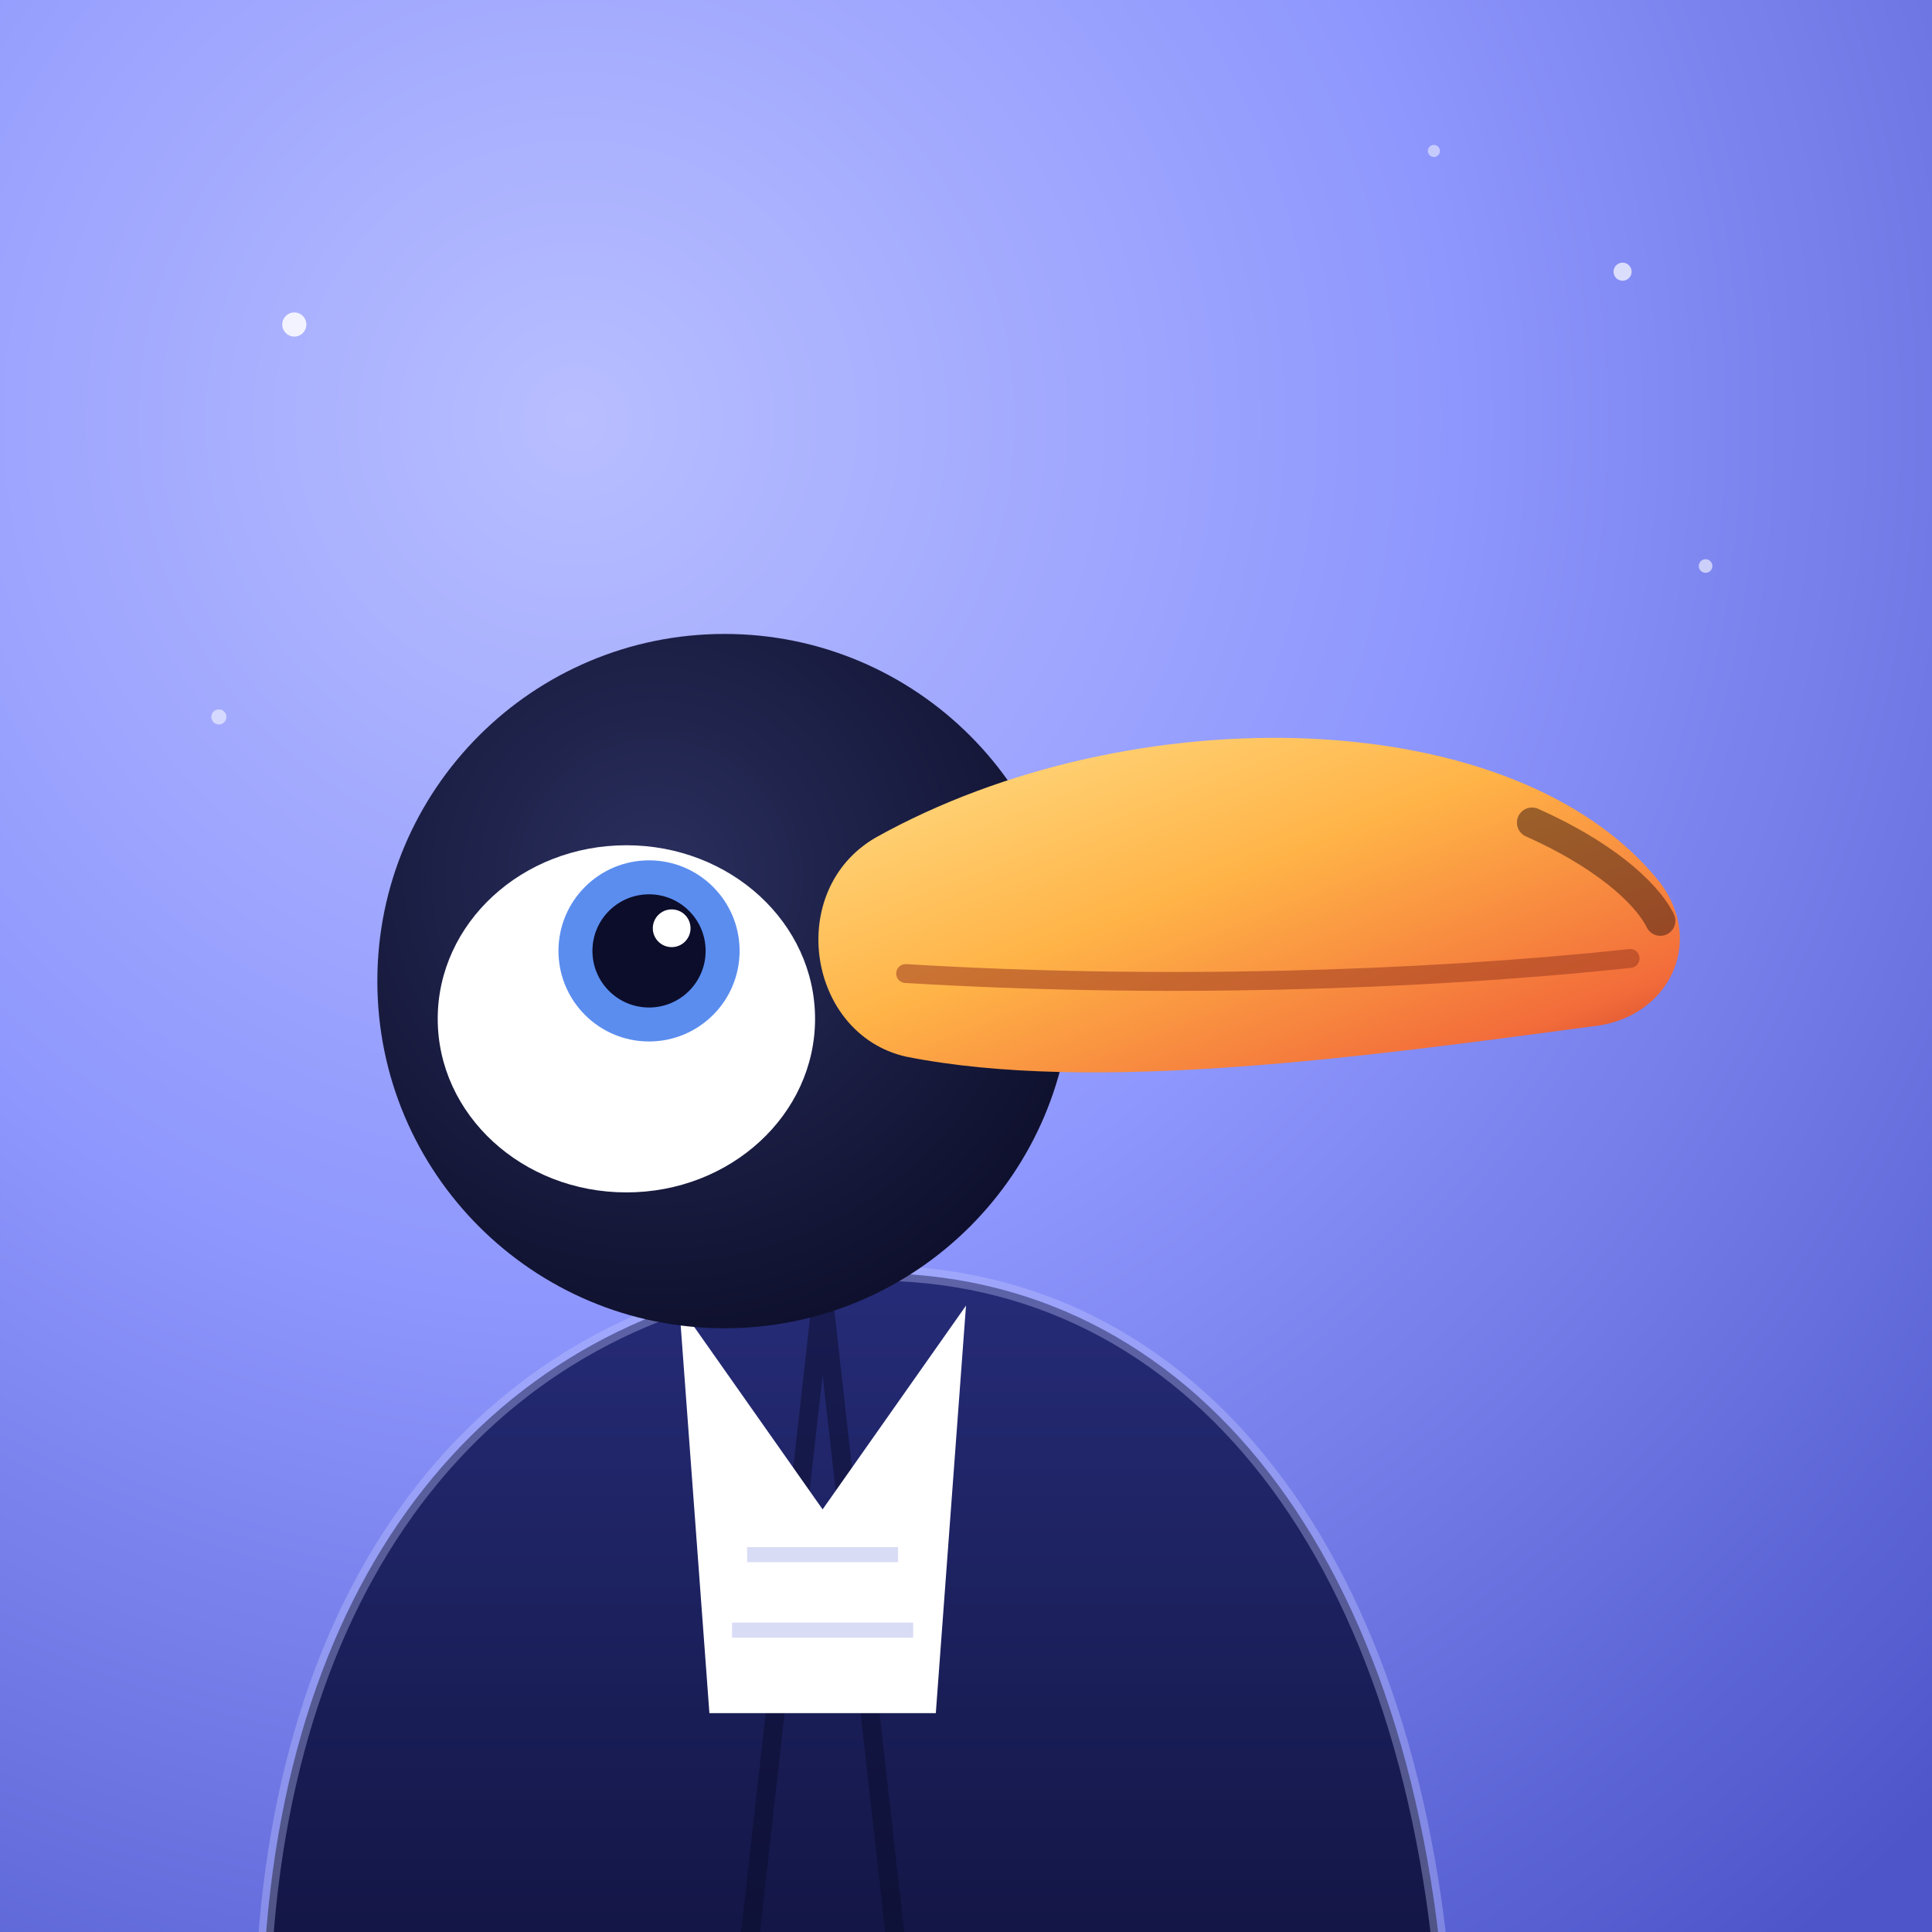
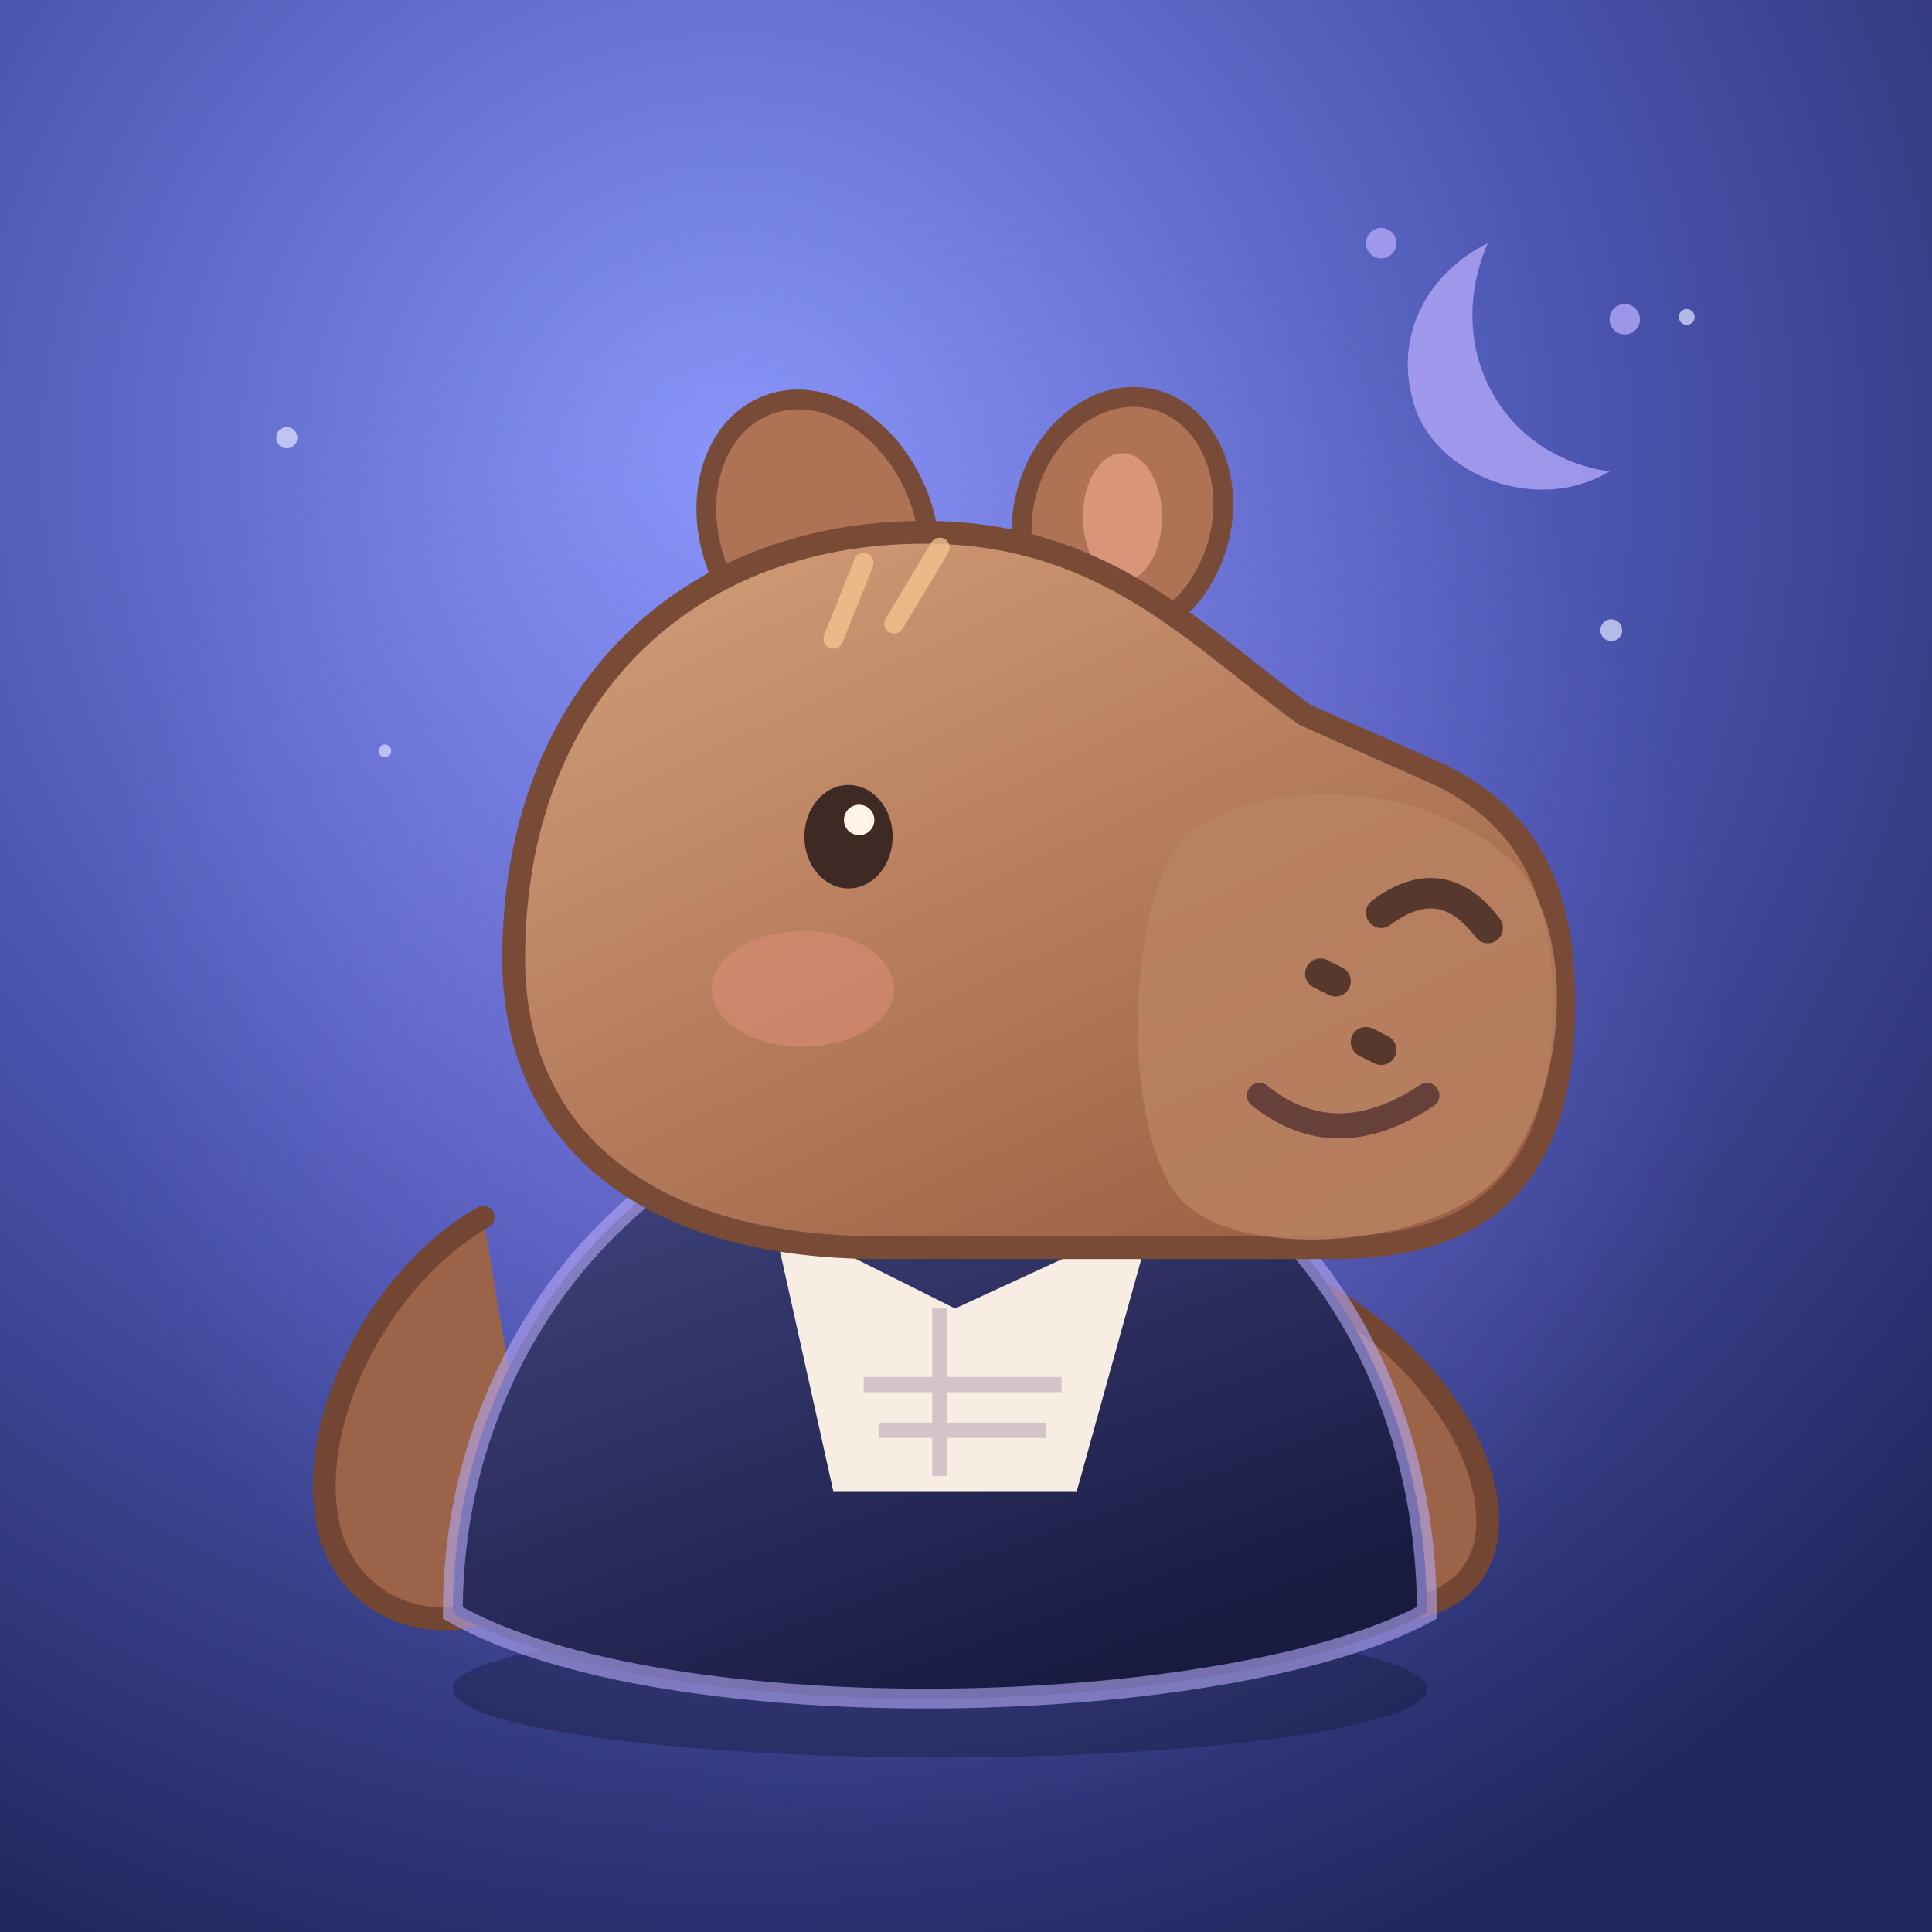
- <svg xmlns="http://www.w3.org/2000/svg" viewBox="0 0 512 512">
+ <svg xmlns="http://www.w3.org/2000/svg" viewBox="0 0 512 512" width="512" height="512">
  <defs>
-     <radialGradient id="bg" cx=".3" cy=".22" r="1">
-       <stop offset="0" stop-color="#b8beff" />
-       <stop offset=".45" stop-color="#8e97fd" />
-       <stop offset="1" stop-color="#4d55c9" />
-     </radialGradient>
-     <linearGradient id="beak" x1="0" y1="0" x2="1" y2="1">
-       <stop offset="0" stop-color="#ffe08a" />
-       <stop offset=".45" stop-color="#ffb347" />
-       <stop offset=".85" stop-color="#f26b3a" />
-       <stop offset="1" stop-color="#c8402a" />
-     </linearGradient>
-     <linearGradient id="toga" x1="0" y1="0" x2="0" y2="1">
-       <stop offset="0" stop-color="#262c78" />
-       <stop offset="1" stop-color="#121543" />
-     </linearGradient>
-     <radialGradient id="head" cx=".4" cy=".35" r=".7">
-       <stop offset="0" stop-color="#2a2f5e" />
-       <stop offset="1" stop-color="#0d0f2b" />
+     <radialGradient id="bg" cx=".38" cy=".24" r=".83">
+       <stop stop-color="#8796f8" />
+       <stop offset=".52" stop-color="#4c56b2" />
+       <stop offset="1" stop-color="#21275e" />
    </radialGradient>
  </defs>
  <rect width="512" height="512" fill="url(#bg)" />
-   <g fill="#fff">
-     <circle cx="78" cy="86" r="3.2" opacity=".85" />
-     <circle cx="430" cy="72" r="2.4" opacity=".7" />
-     <circle cx="452" cy="150" r="1.8" opacity=".6" />
-     <circle cx="58" cy="190" r="2" opacity=".55" />
-     <circle cx="380" cy="40" r="1.6" opacity=".5" />
+   <g fill="#e2e7ff" opacity=".7">
+     <circle cx="76" cy="116" r="2.8" />
+     <circle cx="447" cy="84" r="2.1" />
+     <circle cx="427" cy="167" r="2.9" />
+     <circle cx="102" cy="199" r="1.7" />
  </g>
-   <g transform="translate(-34 8)">
-     <path d="M104 512 C110 404 168 338 252 330 C340 322 404 392 416 512 Z" fill="url(#toga)" />
-     <path d="M104 512 C110 404 168 338 252 330 C340 322 404 392 416 512" fill="none" stroke="#c3c8ff" stroke-opacity=".35" stroke-width="4" />
-     <path d="M252 334 L232 512 M252 334 L272 512" stroke="#0b0d2a" stroke-opacity=".5" stroke-width="5" />
-     <path d="M214 338 L252 392 L290 338 L282 446 L222 446 Z" fill="#fff" />
-     <path d="M232 404 h40 M228 424 h48" stroke="#d9dcf5" stroke-width="4" />
-     <circle cx="226" cy="252" r="92" fill="url(#head)" />
-     <ellipse cx="200" cy="262" rx="50" ry="46" fill="#fff" />
-     <circle cx="206" cy="244" r="24" fill="#5b8def" />
-     <circle cx="206" cy="244" r="15" fill="#0b0d2a" />
-     <circle cx="212" cy="238" r="5" fill="#fff" />
-     <path d="M266 214 C334 176 436 178 474 226 C486 242 476 262 456 264 C396 272 324 282 274 272 C248 266 242 228 266 214 Z" fill="url(#beak)" />
-     <path d="M274 250 C340 254 410 252 466 246" fill="none" stroke="#9c3a1f" stroke-opacity=".55" stroke-width="5" stroke-linecap="round" />
-     <path d="M440 210 C458 218 470 228 474 236" fill="none" stroke="#3a1a10" stroke-opacity=".5" stroke-width="8" stroke-linecap="round" />
+   <g transform="translate(-1 12) scale(4.033333)">
+     <defs>
+       <radialGradient id="capivara-icon-halo">
+         <stop stop-color="#9b8bff" stop-opacity=".38" />
+         <stop offset="1" stop-color="#9b8bff" stop-opacity="0" />
+       </radialGradient>
+       <linearGradient id="capivara-icon-fur" x2=".7" y2="1">
+         <stop stop-color="#d5a07b" />
+         <stop offset="1" stop-color="#9d6246" />
+       </linearGradient>
+       <linearGradient id="capivara-icon-robe" x2=".6" y2="1">
+         <stop stop-color="#454783" />
+         <stop offset="1" stop-color="#171b40" />
+       </linearGradient>
+     </defs>
+     <circle cx="60" cy="64" r="54" fill="url(#capivara-icon-halo)" />
+     <g fill="#b5a8f7" opacity=".78">
+       <path d="M98 13c-3 7 1 14 8 15-5 3-12 0-13-5-1-4 1-8 5-10Z" />
+       <circle cx="91" cy="13" r="1" />
+       <circle cx="107" cy="18" r="1" />
+     </g>
+     <ellipse cx="62" cy="108" rx="32" ry="4.5" fill="#10132d" opacity=".35" />
+     <path d="M32 77c-7 4-12 14-10 21 2 6 9 7 14 3m49-20c7 3 13 10 13 16 0 5-5 7-10 5" fill="#9b6449" stroke="#724633" stroke-width="1.5" stroke-linecap="round" />
+     <path d="M30 103c0-16 10-29 23-33h19c13 4 22 17 22 33-13 7-50 8-64 0Z" fill="url(#capivara-icon-robe)" stroke="#b5a8f7" stroke-opacity=".6" stroke-width="1.3" />
+     <path d="m51 77 12 6 13-6-5 18H55Z" fill="#f8ede3" />
+     <path d="M62 83v11m-5-6h13m-12 3h11" stroke="#d4c3c9" stroke-width="1" />
+     <ellipse cx="54" cy="32" rx="7" ry="9" transform="rotate(-23 54 32)" fill="#ae7354" stroke="#784b38" stroke-width="1.3" />
+     <ellipse cx="74" cy="31" rx="6.5" ry="8" transform="rotate(16 74 31)" fill="#ae7354" stroke="#784b38" stroke-width="1.3" />
+     <ellipse cx="74" cy="31" rx="2.6" ry="4.2" fill="#d89579" />
+     <path d="M34 60c0-17 11-28 27-28 12 0 18 7 25 12l9 4c6 3 8 8 8 15 0 11-5 16-15 16H58c-15 0-24-7-24-19Z" fill="url(#capivara-icon-fur)" stroke="#794b37" stroke-width="1.5" />
+     <path d="M78 52c5-4 16-4 22 2 4 5 3 15-1 20-4 5-17 6-21 2-4-4-4-19 0-24Z" fill="#ba8263" opacity=".82" />
+     <path d="M91 57q4-3 7 1m-11 3 1 .5m2 4 1 .5" stroke="#57382d" stroke-width="2" fill="none" stroke-linecap="round" />
+     <ellipse cx="53" cy="62" rx="6" ry="3.8" fill="#dd8c79" opacity=".56" />
+     <g>
+       <ellipse cx="56" cy="52" rx="2.9" ry="3.4" fill="#3f2924" />
+       <circle cx="56.7" cy="50.9" r="1" fill="#fff4e6" />
+     </g>
+     <path d="M83 69q5 4 11 0" fill="none" stroke="#674139" stroke-width="1.65" stroke-linecap="round" />
+     <path d="M55 39l2-5m2 4 3-5" stroke="#f5c68f" stroke-width="1.3" stroke-linecap="round" opacity=".75" />
  </g>
</svg>
